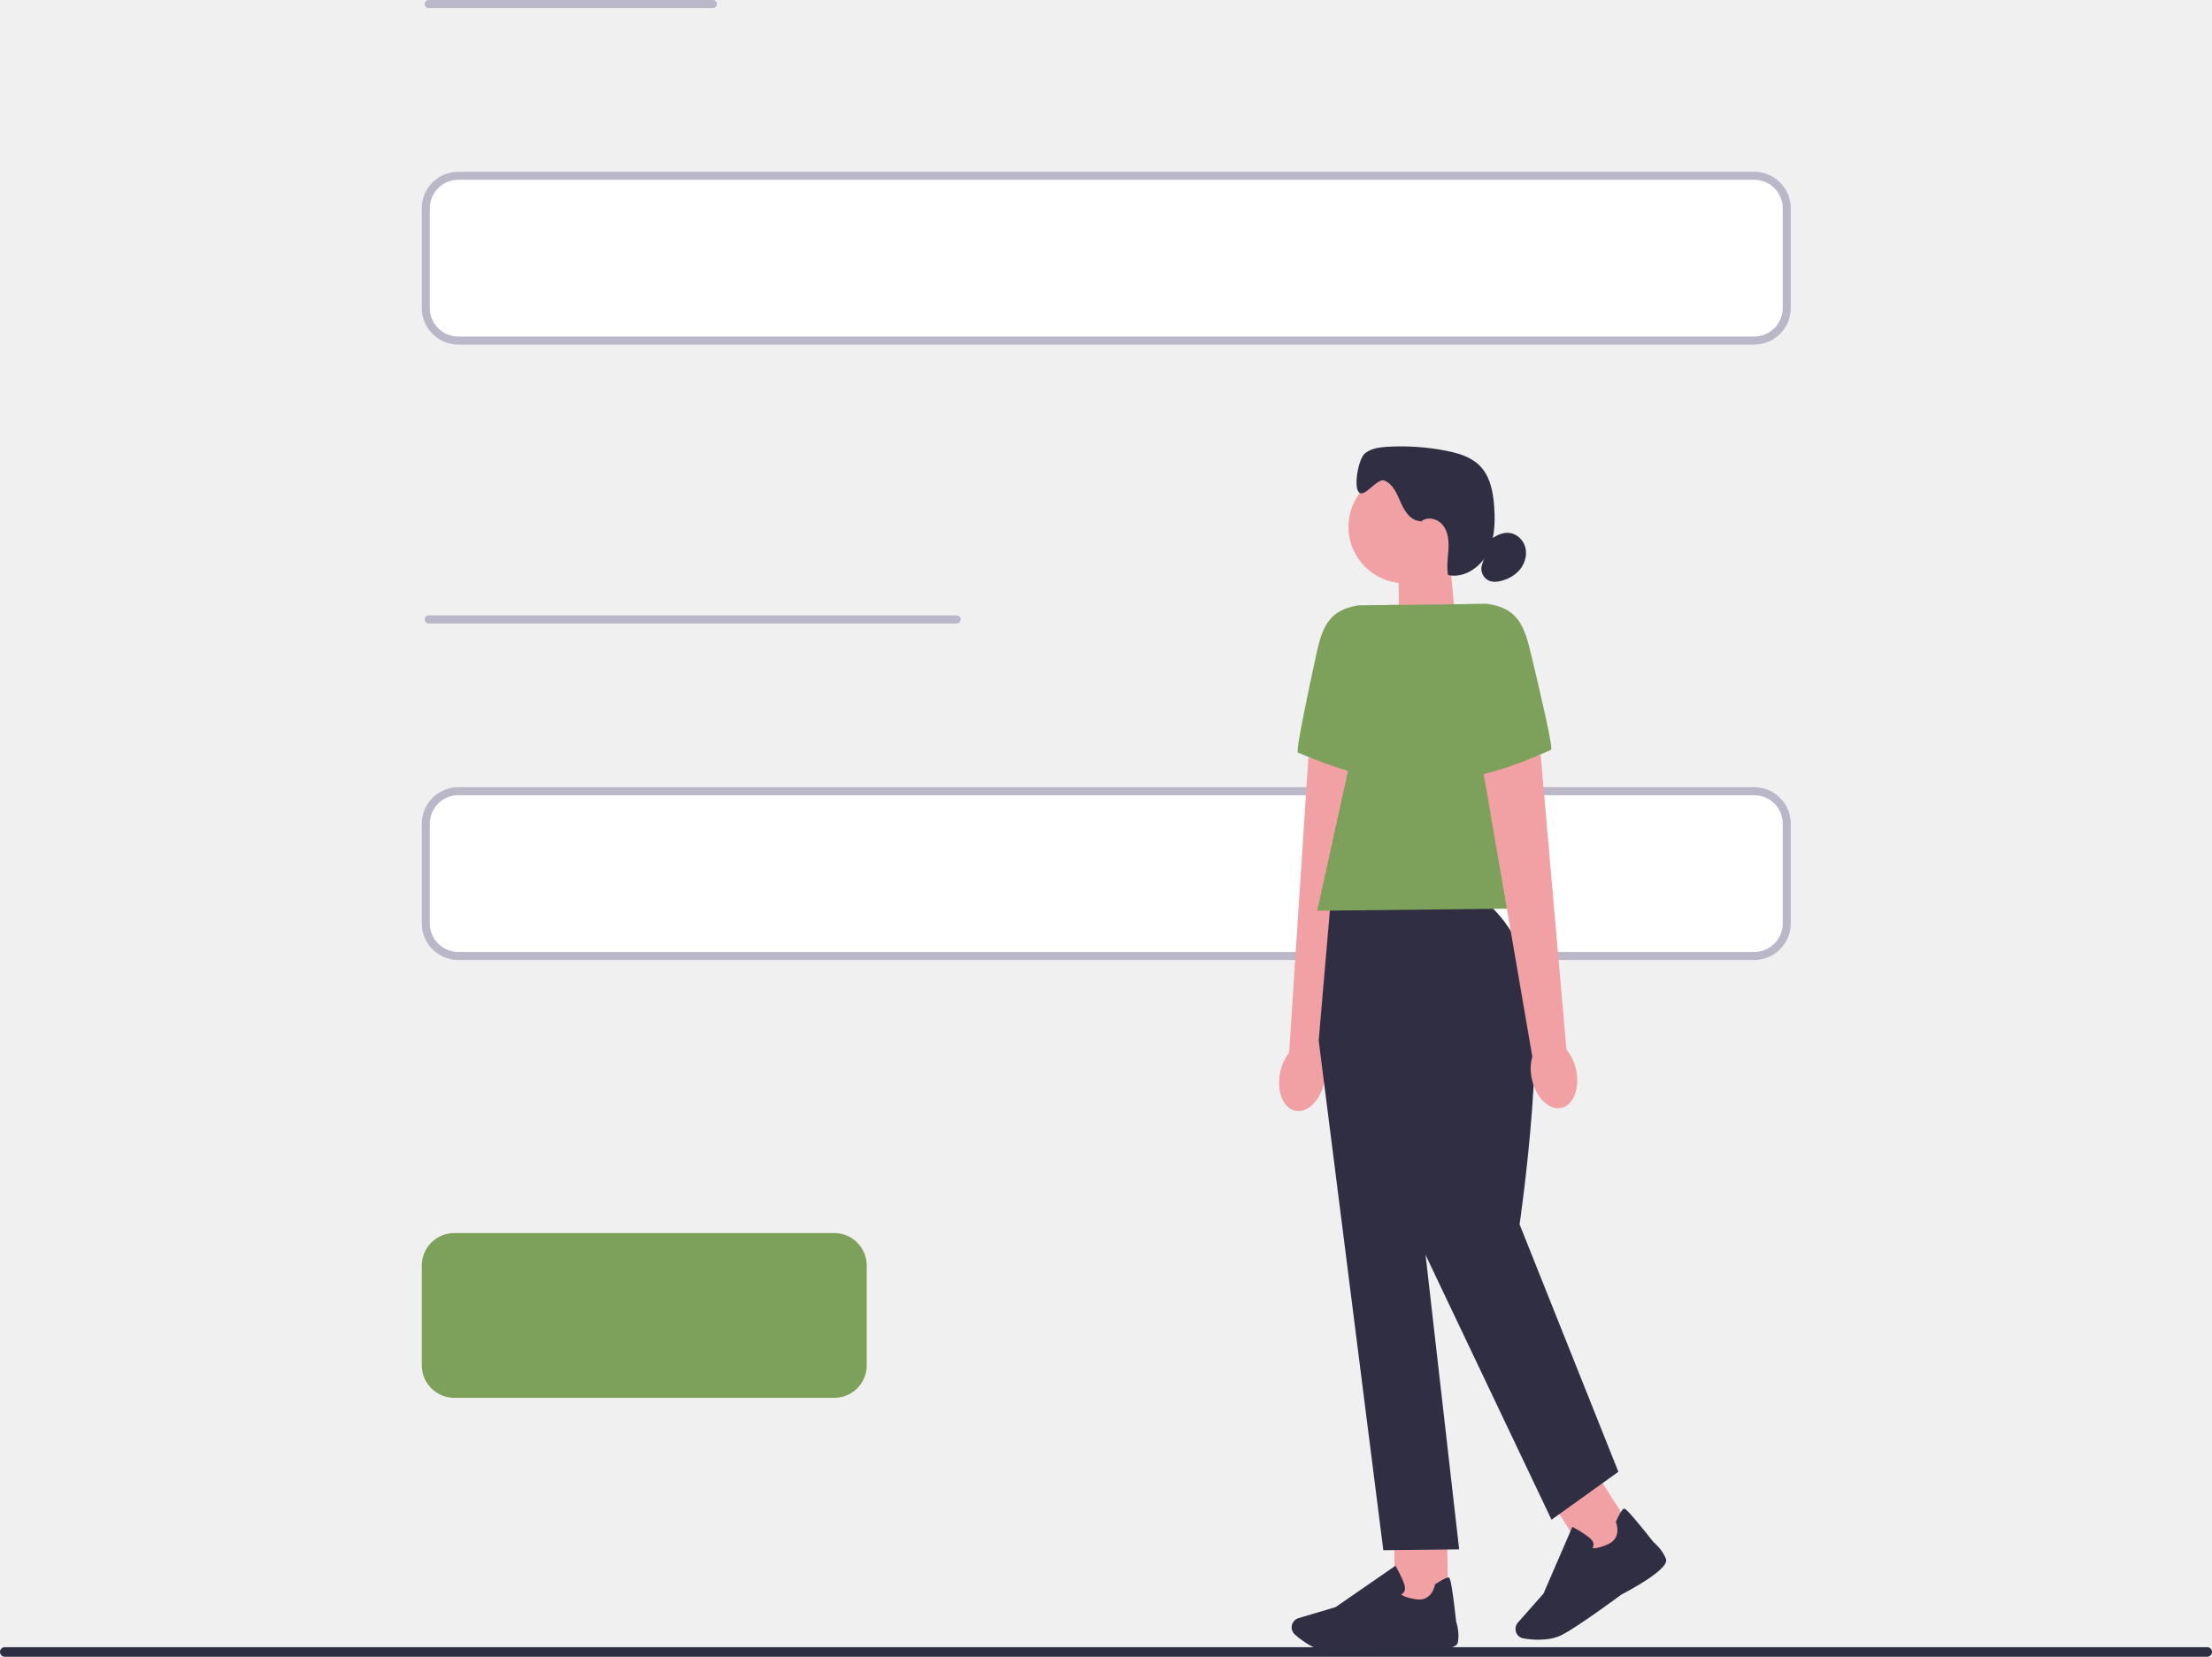
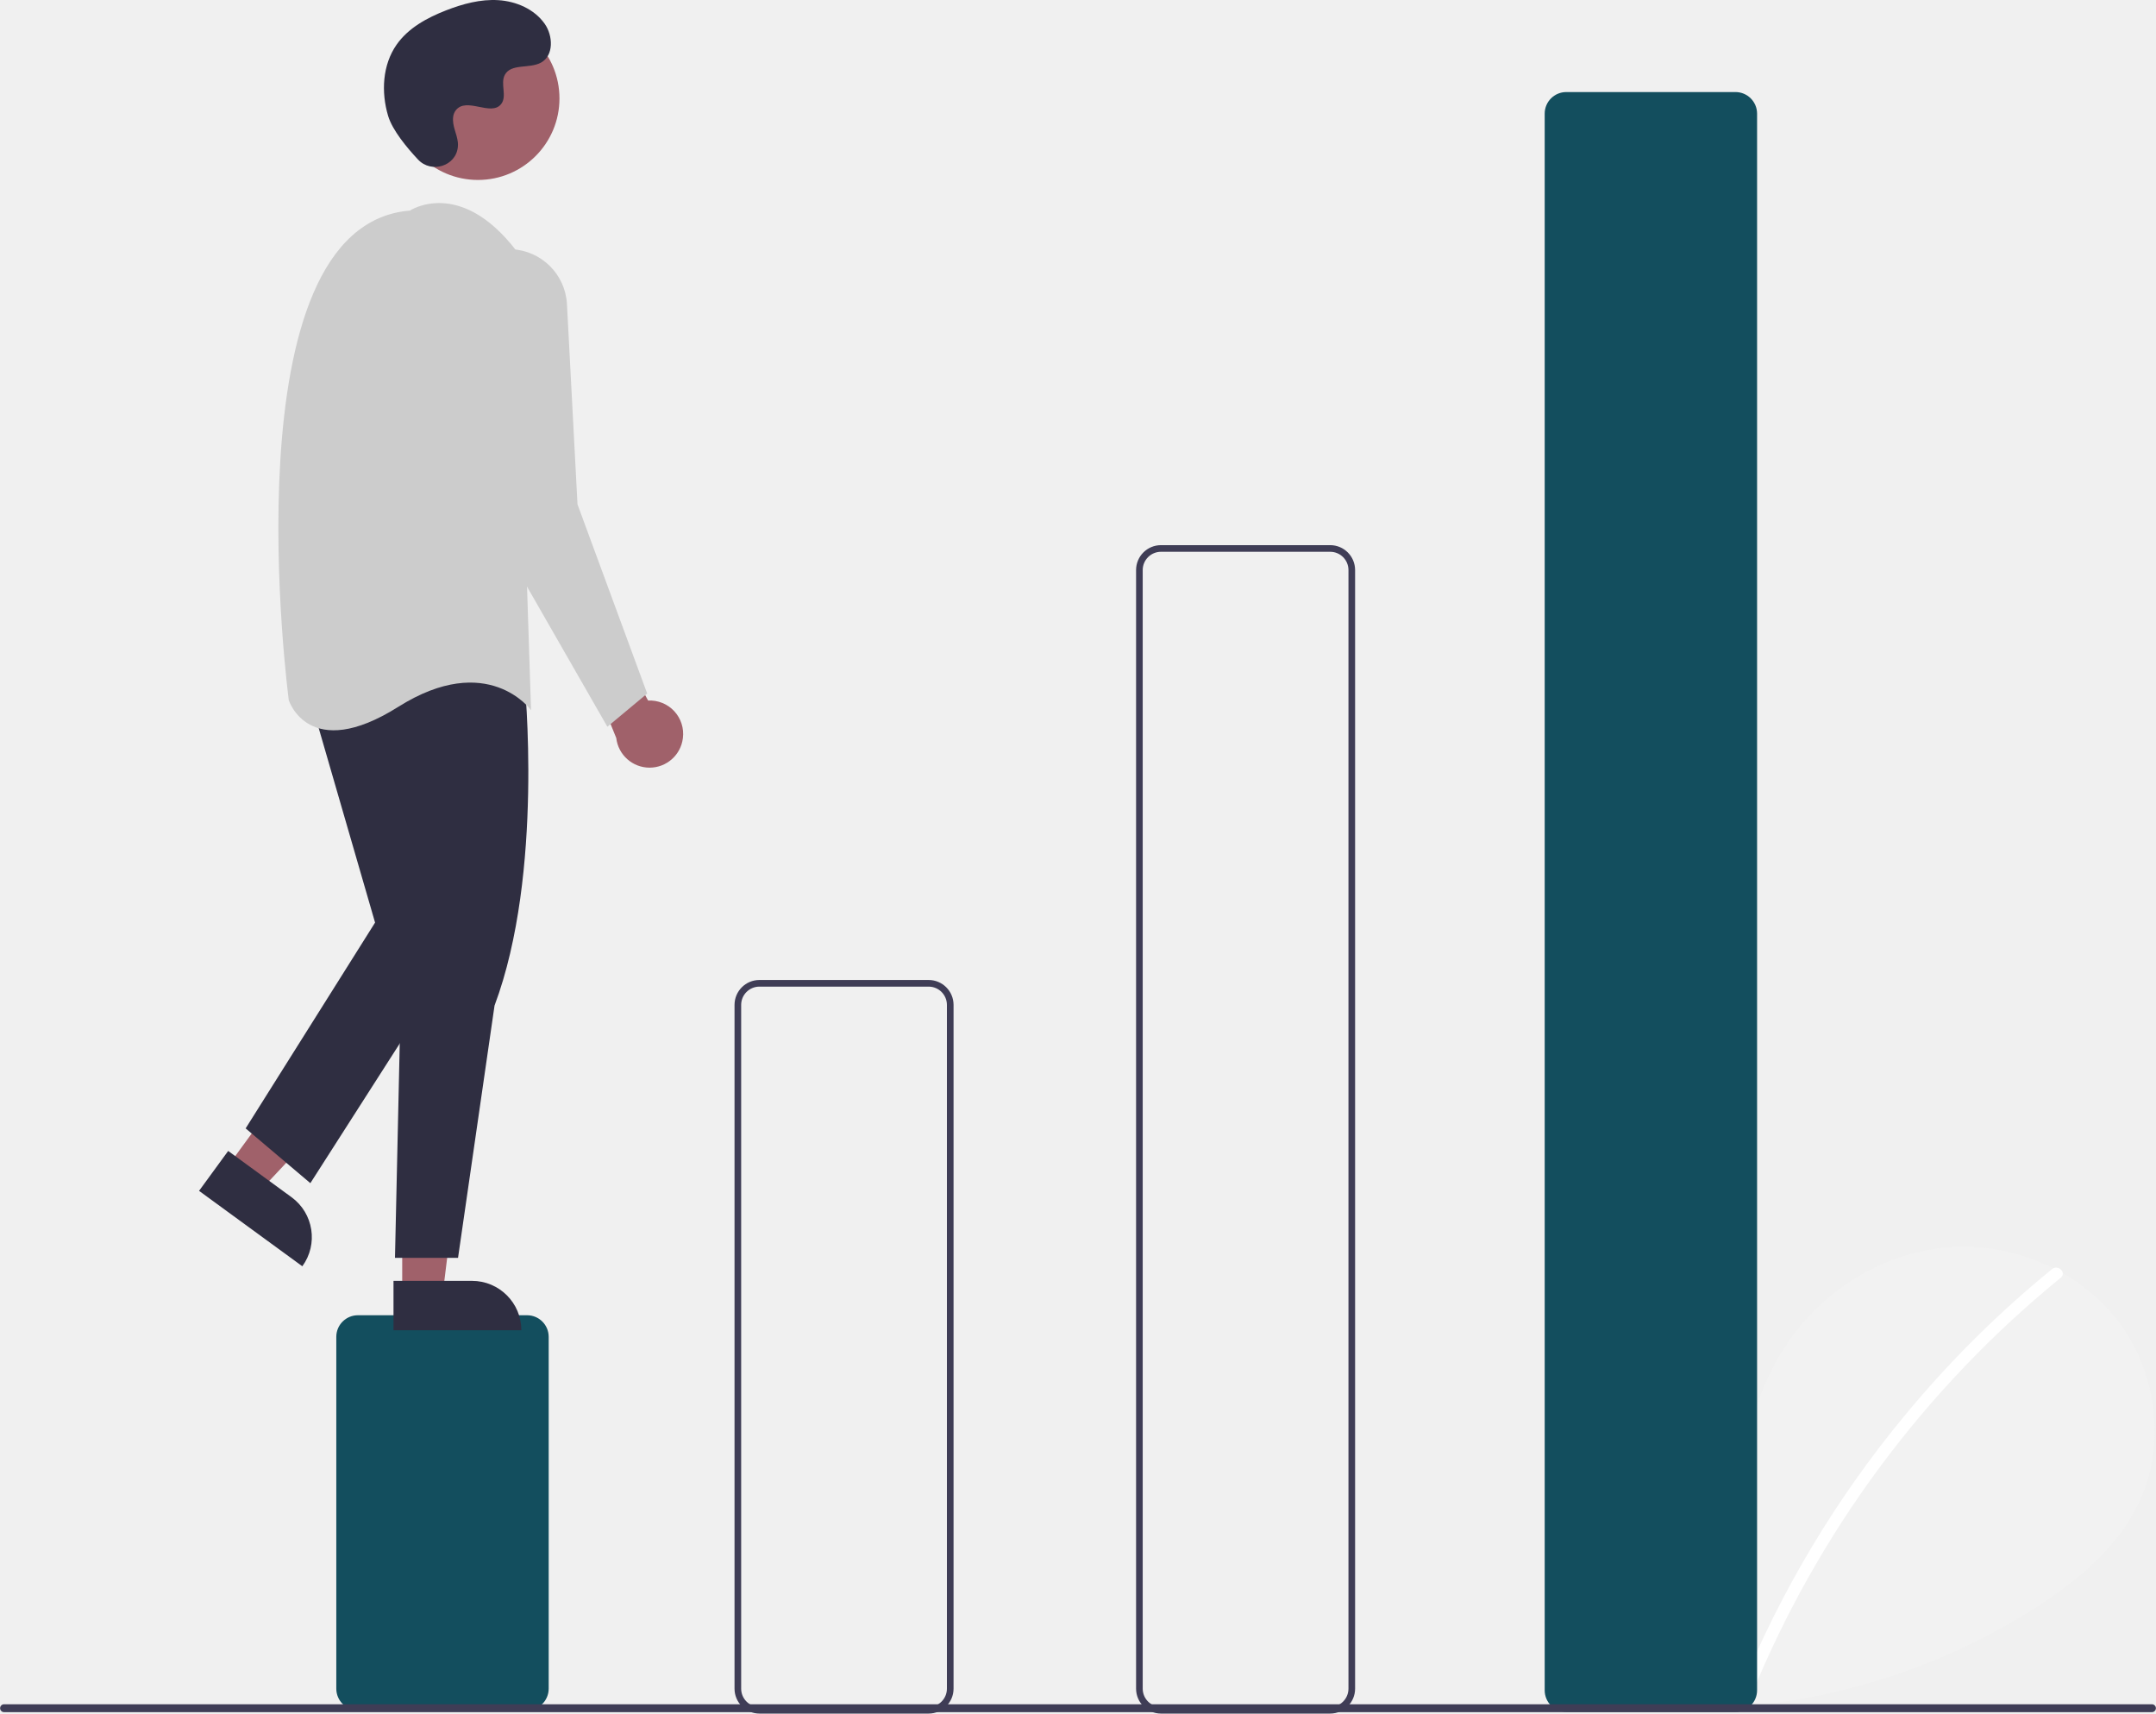
- <svg xmlns="http://www.w3.org/2000/svg" width="550.6" height="412.445" viewBox="0 0 550.6 412.445" role="img" artist="Katerina Limpitsouni" source="https://undraw.co/">
-   <path d="m550.6,411.255c0,.66-.53,1.19-1.19,1.19H1.19c-.66,0-1.19-.53-1.19-1.19s.53-1.19,1.19-1.19h548.22c.66,0,1.19.53,1.19,1.19Z" fill="#2e2e43" stroke-width="0" />
-   <path d="m436.659,84.784H114.076c-4.459,0-8.086-3.627-8.086-8.086v-24.853c0-4.459,3.627-8.086,8.086-8.086h322.583c4.459,0,8.086,3.627,8.086,8.086v24.853c0,4.459-3.627,8.086-8.086,8.086Z" fill="#fff" stroke="#bab7c9" stroke-linecap="round" stroke-linejoin="round" stroke-width="2" />
-   <path d="m436.659,237.99H114.076c-4.459,0-8.086-3.627-8.086-8.086v-24.853c0-4.459,3.627-8.086,8.086-8.086h322.583c4.459,0,8.086,3.627,8.086,8.086v24.853c0,4.459-3.627,8.086-8.086,8.086Z" fill="#fff" stroke="#bab7c9" stroke-linecap="round" stroke-linejoin="round" stroke-width="2" />
-   <path d="m207.659,347.99h-94.583c-4.459,0-8.086-3.627-8.086-8.086v-24.853c0-4.459,3.627-8.086,8.086-8.086h94.583c4.459,0,8.086,3.627,8.086,8.086v24.853c0,4.459-3.627,8.086-8.086,8.086Z" fill="#7da15b" stroke-width="0" />
-   <line x1="106.698" y1="1" x2="177.448" y2="1" fill="none" stroke="#bab7c9" stroke-linecap="round" stroke-linejoin="round" stroke-width="2" />
-   <line x1="106.698" y1="154.206" x2="238.123" y2="154.206" fill="none" stroke="#bab7c9" stroke-linecap="round" stroke-linejoin="round" stroke-width="2" />
-   <rect x="390.511" y="369.323" width="13.204" height="18.73" transform="translate(-141.4433 273.5202) rotate(-32.59)" fill="#f1a1a4" stroke-width="0" />
-   <polygon points="362.348 155.102 348.294 159.901 348.073 139.608 360.863 139.465 362.348 155.102" fill="#f1a1a4" stroke-width="0" />
-   <circle cx="349.714" cy="131.157" r="14.054" fill="#f1a1a4" stroke-width="0" />
-   <path d="m353.56,129.724c-2.348-.045-3.924-2.4-4.864-4.566-.94-2.153-1.907-4.644-4.092-5.519-1.79-.713-4.877,4.267-6.304,2.97-1.485-1.355-.13-8.438,1.42-9.715s3.677-1.55,5.675-1.673c4.897-.279,9.819.058,14.631,1.012,2.97.584,6.044,1.485,8.204,3.606,2.743,2.691,3.483,6.79,3.716,10.623.246,3.924.058,8.036-1.809,11.499-1.874,3.457-5.837,6.032-9.683,5.201-.409-2.082-.045-4.216.084-6.343.13-2.114-.058-4.397-1.368-6.07s-4.073-2.309-5.558-.798" fill="#2f2e43" stroke-width="0" />
-   <path d="m370.902,134.4c1.394-1.044,3.061-1.926,4.793-1.732,1.874.201,3.47,1.732,3.969,3.548s-.019,3.826-1.154,5.331-2.841,2.503-4.657,3.016c-1.051.298-2.199.422-3.21,0-1.485-.623-2.302-2.497-1.738-4.008" fill="#2f2e43" stroke-width="0" />
-   <path id="uuid-31bdf68e-d938-48b7-86ad-7ba8e8b265d3-91-89-41-1138" d="m318.603,267.171c-.882,4.624.876,8.827,3.937,9.378,3.055.551,6.252-2.756,7.141-7.38.383-1.842.298-3.749-.246-5.558l10.811-72.482-14.566-2.568-4.793,73.52c-1.174,1.505-1.959,3.249-2.283,5.111h0v-.019h-0Z" fill="#f1a1a4" stroke-width="0" />
-   <path d="m348.034,150.588l-9.923.11c-7.004,1.135-8.866,4.903-10.377,11.83-2.315,10.565-5.273,24.645-4.65,24.839.992.324,17.965,8.081,26.558,6.161l-1.602-42.94h-.006Z" fill="#7da15b" stroke-width="0" />
-   <rect x="347.122" y="381.034" width="13.204" height="18.73" transform="translate(-4.33864 3.97541) rotate(-.64)" fill="#f1a1a4" stroke-width="0" />
-   <path d="m334.46,411.324c-1.394.019-2.62,0-3.554-.078-3.515-.279-6.881-2.834-8.587-4.326-.765-.668-1.018-1.758-.636-2.691h0c.272-.668.83-1.18,1.531-1.394l9.242-2.75,14.897-10.292.169.298c.065.11,1.569,2.75,2.082,4.54.195.681.156,1.245-.13,1.686-.195.305-.467.486-.687.597.272.279,1.128.85,3.762,1.239,3.826.571,4.598-3.411,4.624-3.58l.026-.136.11-.078c1.809-1.2,2.918-1.738,3.308-1.628.246.065.642.188,1.848,10.98.11.337.901,2.815.409,5.201-.532,2.594-11.849,1.822-14.106,1.647-.065.006-8.522.707-14.32.765h.019-.006v0Z" fill="#2f2e43" stroke-width="0" />
-   <path d="m383.212,408.211c-1.55.019-2.977-.156-3.995-.324-.999-.169-1.79-.953-1.959-1.952h0c-.13-.72.084-1.44.558-1.985l6.382-7.225,7.186-16.616.305.162c.11.058,2.782,1.505,4.17,2.75.525.473.791.973.791,1.505,0,.363-.136.662-.272.863.383.091,1.407.117,3.846-.94,3.548-1.544,2.095-5.331,2.03-5.48l-.052-.13.058-.117c.901-1.972,1.563-3.022,1.946-3.139.246-.065.642-.188,7.38,8.334.272.227,2.257,1.907,3.1,4.19.914,2.484-9.08,7.815-11.103,8.859-.058.052-10.507,7.815-14.8,10.04-1.706.882-3.736,1.174-5.584,1.187l.019.019h-.006v0Z" fill="#2f2e43" stroke-width="0" />
-   <path d="m368.178,224.185l-36.967.409-2.97,34.425,16.09,126.908,18.873-.214-8.36-73.305,31.351,65.925,16.642-11.933-24.593-61.599s7.945-53.985,1.083-67.332c-6.855-13.347-11.142-13.302-11.142-13.302v.019h-.006v0Z" fill="#2f2e43" stroke-width="0" />
-   <polygon points="386.584 226.079 327.871 226.734 344.642 150.633 370.228 150.341 386.584 226.079" fill="#7da15b" stroke-width="0" />
-   <path id="uuid-0d1d7be6-7e67-43a2-9b15-a4bbed67d7bc-92-90-42-1139" d="m392.317,266.354c.986,4.611-.681,8.846-3.723,9.462-3.048.623-6.317-2.614-7.296-7.225-.422-1.835-.383-3.742.117-5.565l-12.426-72.229,14.502-2.893,6.427,73.403c1.206,1.479,2.03,3.21,2.4,5.059h0v-.013Z" fill="#f1a1a4" stroke-width="0" />
-   <path d="m360.311,150.452l9.923-.11c7.024.986,8.969,4.708,10.643,11.603,2.549,10.513,5.811,24.515,5.201,24.729-.992.337-17.777,8.47-26.409,6.745l.655-42.966h-.013Z" fill="#7da15b" stroke-width="0" />
+ <svg xmlns="http://www.w3.org/2000/svg" width="649.675" height="516.232" viewBox="0 0 649.675 516.232" role="img" artist="Katerina Limpitsouni" source="https://undraw.co/">
+   <path d="M759.796,701.915c-8.993-7.599-14.455-19.602-13.022-31.288s10.305-22.428,21.813-24.91,24.628,4.388,28.123,15.63c1.924-21.674,4.141-44.257,15.664-62.715,10.434-16.713,28.507-28.672,48.093-30.811s40.208,5.941,52.424,21.4,15.206,37.934,6.651,55.682c-6.302,13.075-17.914,22.805-30.079,30.721a194.129,194.129,0,0,1-132.772,29.046" transform="translate(-275.1623 -191.8842)" fill="#f2f2f2" />
+   <path d="M893.522,574.209a317.624,317.624,0,0,0-44.264,43.954,318.551,318.551,0,0,0-49.856,83.314c-.898,2.2,2.675,3.158,3.562.982a316.758,316.758,0,0,1,93.17-125.638c1.844-1.502-.783-4.102-2.612-2.612Z" transform="translate(-275.1623 -191.8842)" fill="#fff" />
+   <path d="M434,707.116H383a6.507,6.507,0,0,1-6.5-6.5v-106a6.507,6.507,0,0,1,6.5-6.5h51a6.507,6.507,0,0,1,6.5,6.5v106A6.507,6.507,0,0,1,434,707.116Z" transform="translate(-275.1623 -191.8842)" fill="#134E5E" />
+   <path d="M555,708.116h-51a7.508,7.508,0,0,1-7.5-7.5v-206a7.508,7.508,0,0,1,7.5-7.5h51a7.508,7.508,0,0,1,7.5,7.5v206A7.508,7.508,0,0,1,555,708.116Zm-51-219a5.506,5.506,0,0,0-5.5,5.5v206a5.506,5.506,0,0,0,5.5,5.5h51a5.506,5.506,0,0,0,5.5-5.5v-206a5.506,5.506,0,0,0-5.5-5.5Z" transform="translate(-275.1623 -191.8842)" fill="#3f3d56" />
+   <path d="M676,708.116h-51a7.508,7.508,0,0,1-7.5-7.5v-337a7.508,7.508,0,0,1,7.5-7.5h51a7.508,7.508,0,0,1,7.5,7.5v337A7.508,7.508,0,0,1,676,708.116Zm-51-350a5.506,5.506,0,0,0-5.5,5.5v337a5.506,5.506,0,0,0,5.5,5.5h51a5.506,5.506,0,0,0,5.5-5.5v-337a5.506,5.506,0,0,0-5.5-5.5Z" transform="translate(-275.1623 -191.8842)" fill="#3f3d56" />
+   <path d="M798.129,707.616h-51a6.508,6.508,0,0,1-6.5-6.5v-475a6.508,6.508,0,0,1,6.5-6.5h51a6.508,6.508,0,0,1,6.5,6.5v475A6.508,6.508,0,0,1,798.129,707.616Z" transform="translate(-275.1623 -191.8842)" fill="#134E5E" />
+   <path d="M480.942,414.242a10.056,10.056,0,0,0-10.482-11.309L452.683,370.325l-4,14,12.179,29.886a10.11,10.11,0,0,0,20.08.032Z" transform="translate(-275.1623 -191.8842)" fill="#a0616a" />
+   <polygon points="68.816 351.113 78.717 358.342 111.312 323.589 96.698 312.92 68.816 351.113" fill="#a0616a" />
+   <path d="M335.827,548.547H374.358a0,0,0,0,1,0,0v14.887a0,0,0,0,1,0,0H350.714a14.887,14.887,0,0,1-14.887-14.887v0A0,0,0,0,1,335.827,548.547Z" transform="translate(38.89227 1022.537) rotate(-143.8685)" fill="#2f2e41" />
+   <polygon points="121.201 389.377 133.461 389.376 139.293 342.088 121.199 342.089 121.201 389.377" fill="#a0616a" />
+   <path d="M393.737,577.758h38.531a0,0,0,0,1,0,0v14.887a0,0,0,0,1,0,0H408.624a14.887,14.887,0,0,1-14.887-14.887v0A0,0,0,0,1,393.737,577.758Z" transform="translate(550.8686 978.499) rotate(179.9974)" fill="#2f2e41" />
+   <path d="M433.183,396.825s6,58-9,98l-11,76h-19l2-90-7-80S403.183,364.825,433.183,396.825Z" transform="translate(-275.1623 -191.8842)" fill="#2f2e41" />
+   <polygon points="93.021 208.94 113.021 277.94 74.021 339.94 93.521 356.44 138.021 286.94 125.021 201.94 93.021 208.94" fill="#2f2e41" />
+   <circle cx="144.025" cy="29.653" r="24.561" fill="#a0616a" />
+   <path d="M398.683,255.325s15-10,32,12l4.5,138.5s-13-18-40-1-33-2-33-2S343.183,259.825,398.683,255.325Z" transform="translate(-275.1623 -191.8842)" fill="#ccc" />
+   <path d="M429.473,266.976h0a17.506,17.506,0,0,1,16.537,16.56l3.173,60.289,21,57-12,10-39-68-7.985-55.893A17.506,17.506,0,0,1,429.473,266.976Z" transform="translate(-275.1623 -191.8842)" fill="#ccc" />
+   <path d="M401.14,239.961c4.015,4.277,11.472,1.981,11.995-3.862a7.059,7.059,0,0,0-.009-1.363c-.27-2.588-1.765-4.938-1.407-7.671a4.023,4.023,0,0,1,.736-1.883c3.2-4.285,10.711,1.916,13.73-1.962,1.852-2.378-.325-6.123,1.096-8.781,1.875-3.508,7.43-1.778,10.914-3.699,3.876-2.138,3.644-8.084,1.093-11.701-3.111-4.411-8.567-6.765-13.954-7.104s-10.737,1.117-15.767,3.077c-5.715,2.227-11.381,5.305-14.898,10.33-4.277,6.111-4.688,14.326-2.549,21.471C393.421,231.158,397.861,236.468,401.14,239.961Z" transform="translate(-275.1623 -191.8842)" fill="#2f2e41" />
+   <path d="M923.647,707.691H276.353a1.191,1.191,0,0,1,0-2.381H923.647a1.191,1.191,0,0,1,0,2.381Z" transform="translate(-275.1623 -191.8842)" fill="#3f3d56" />
</svg>
